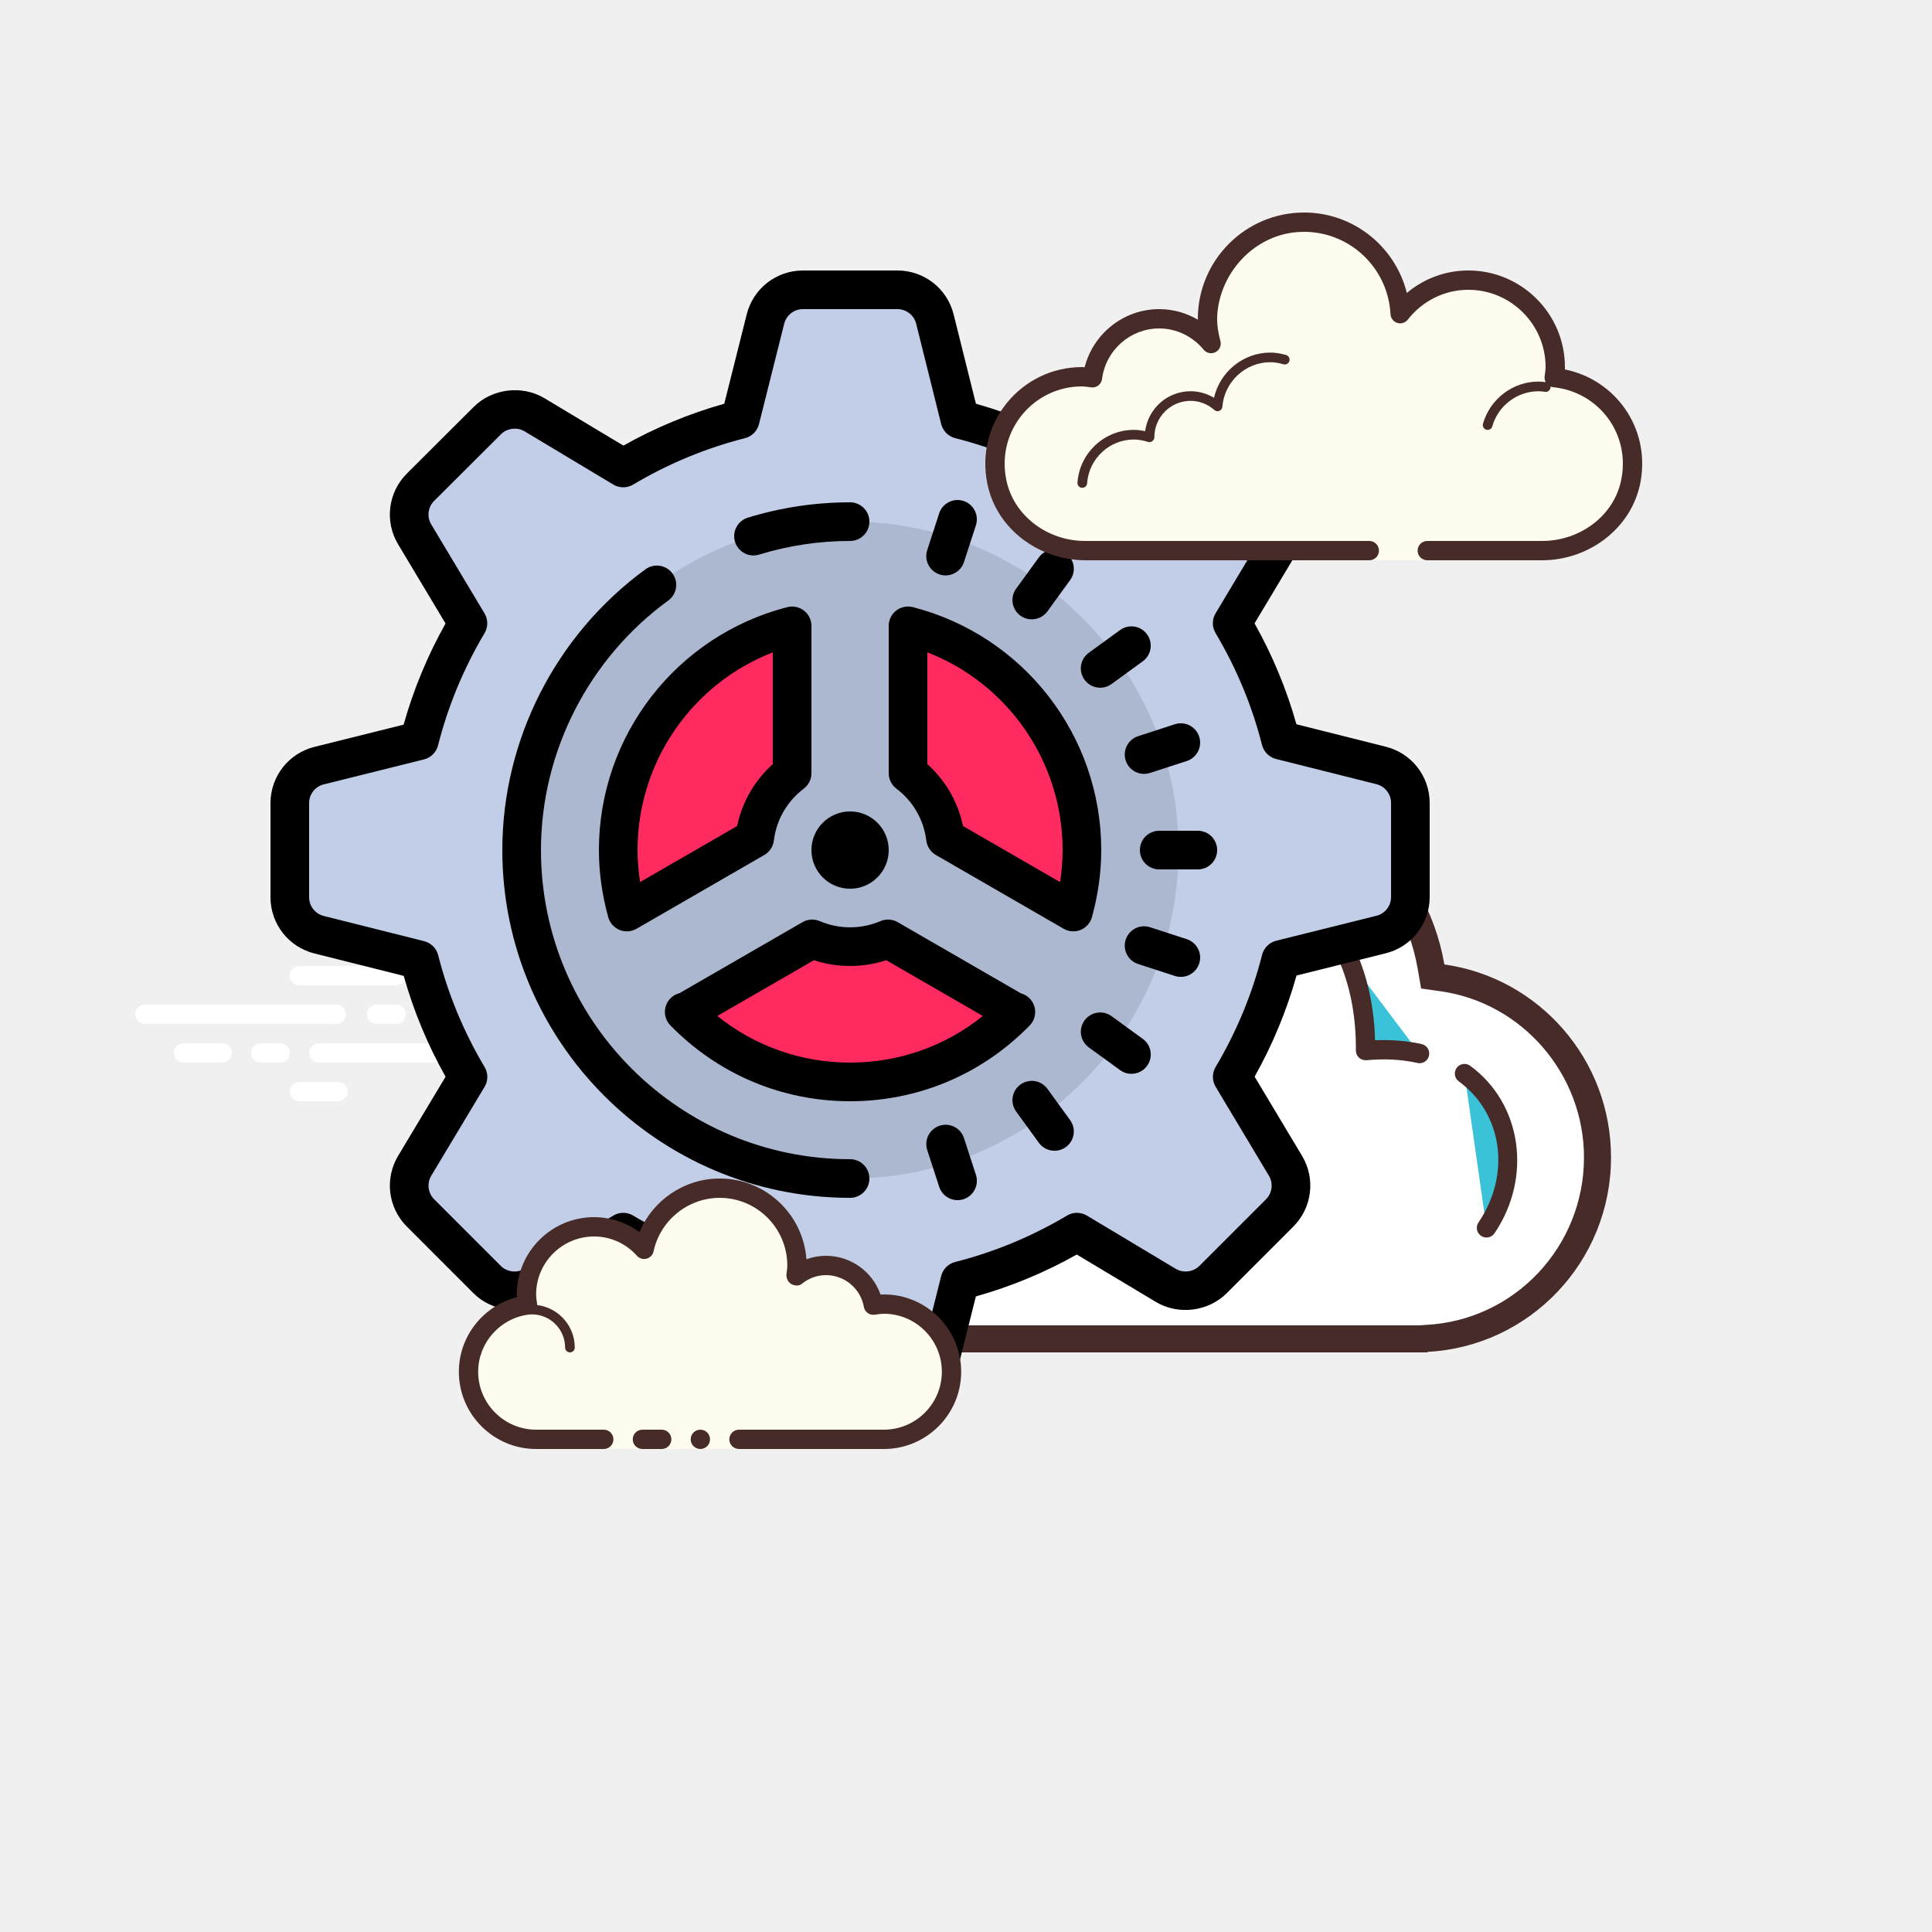
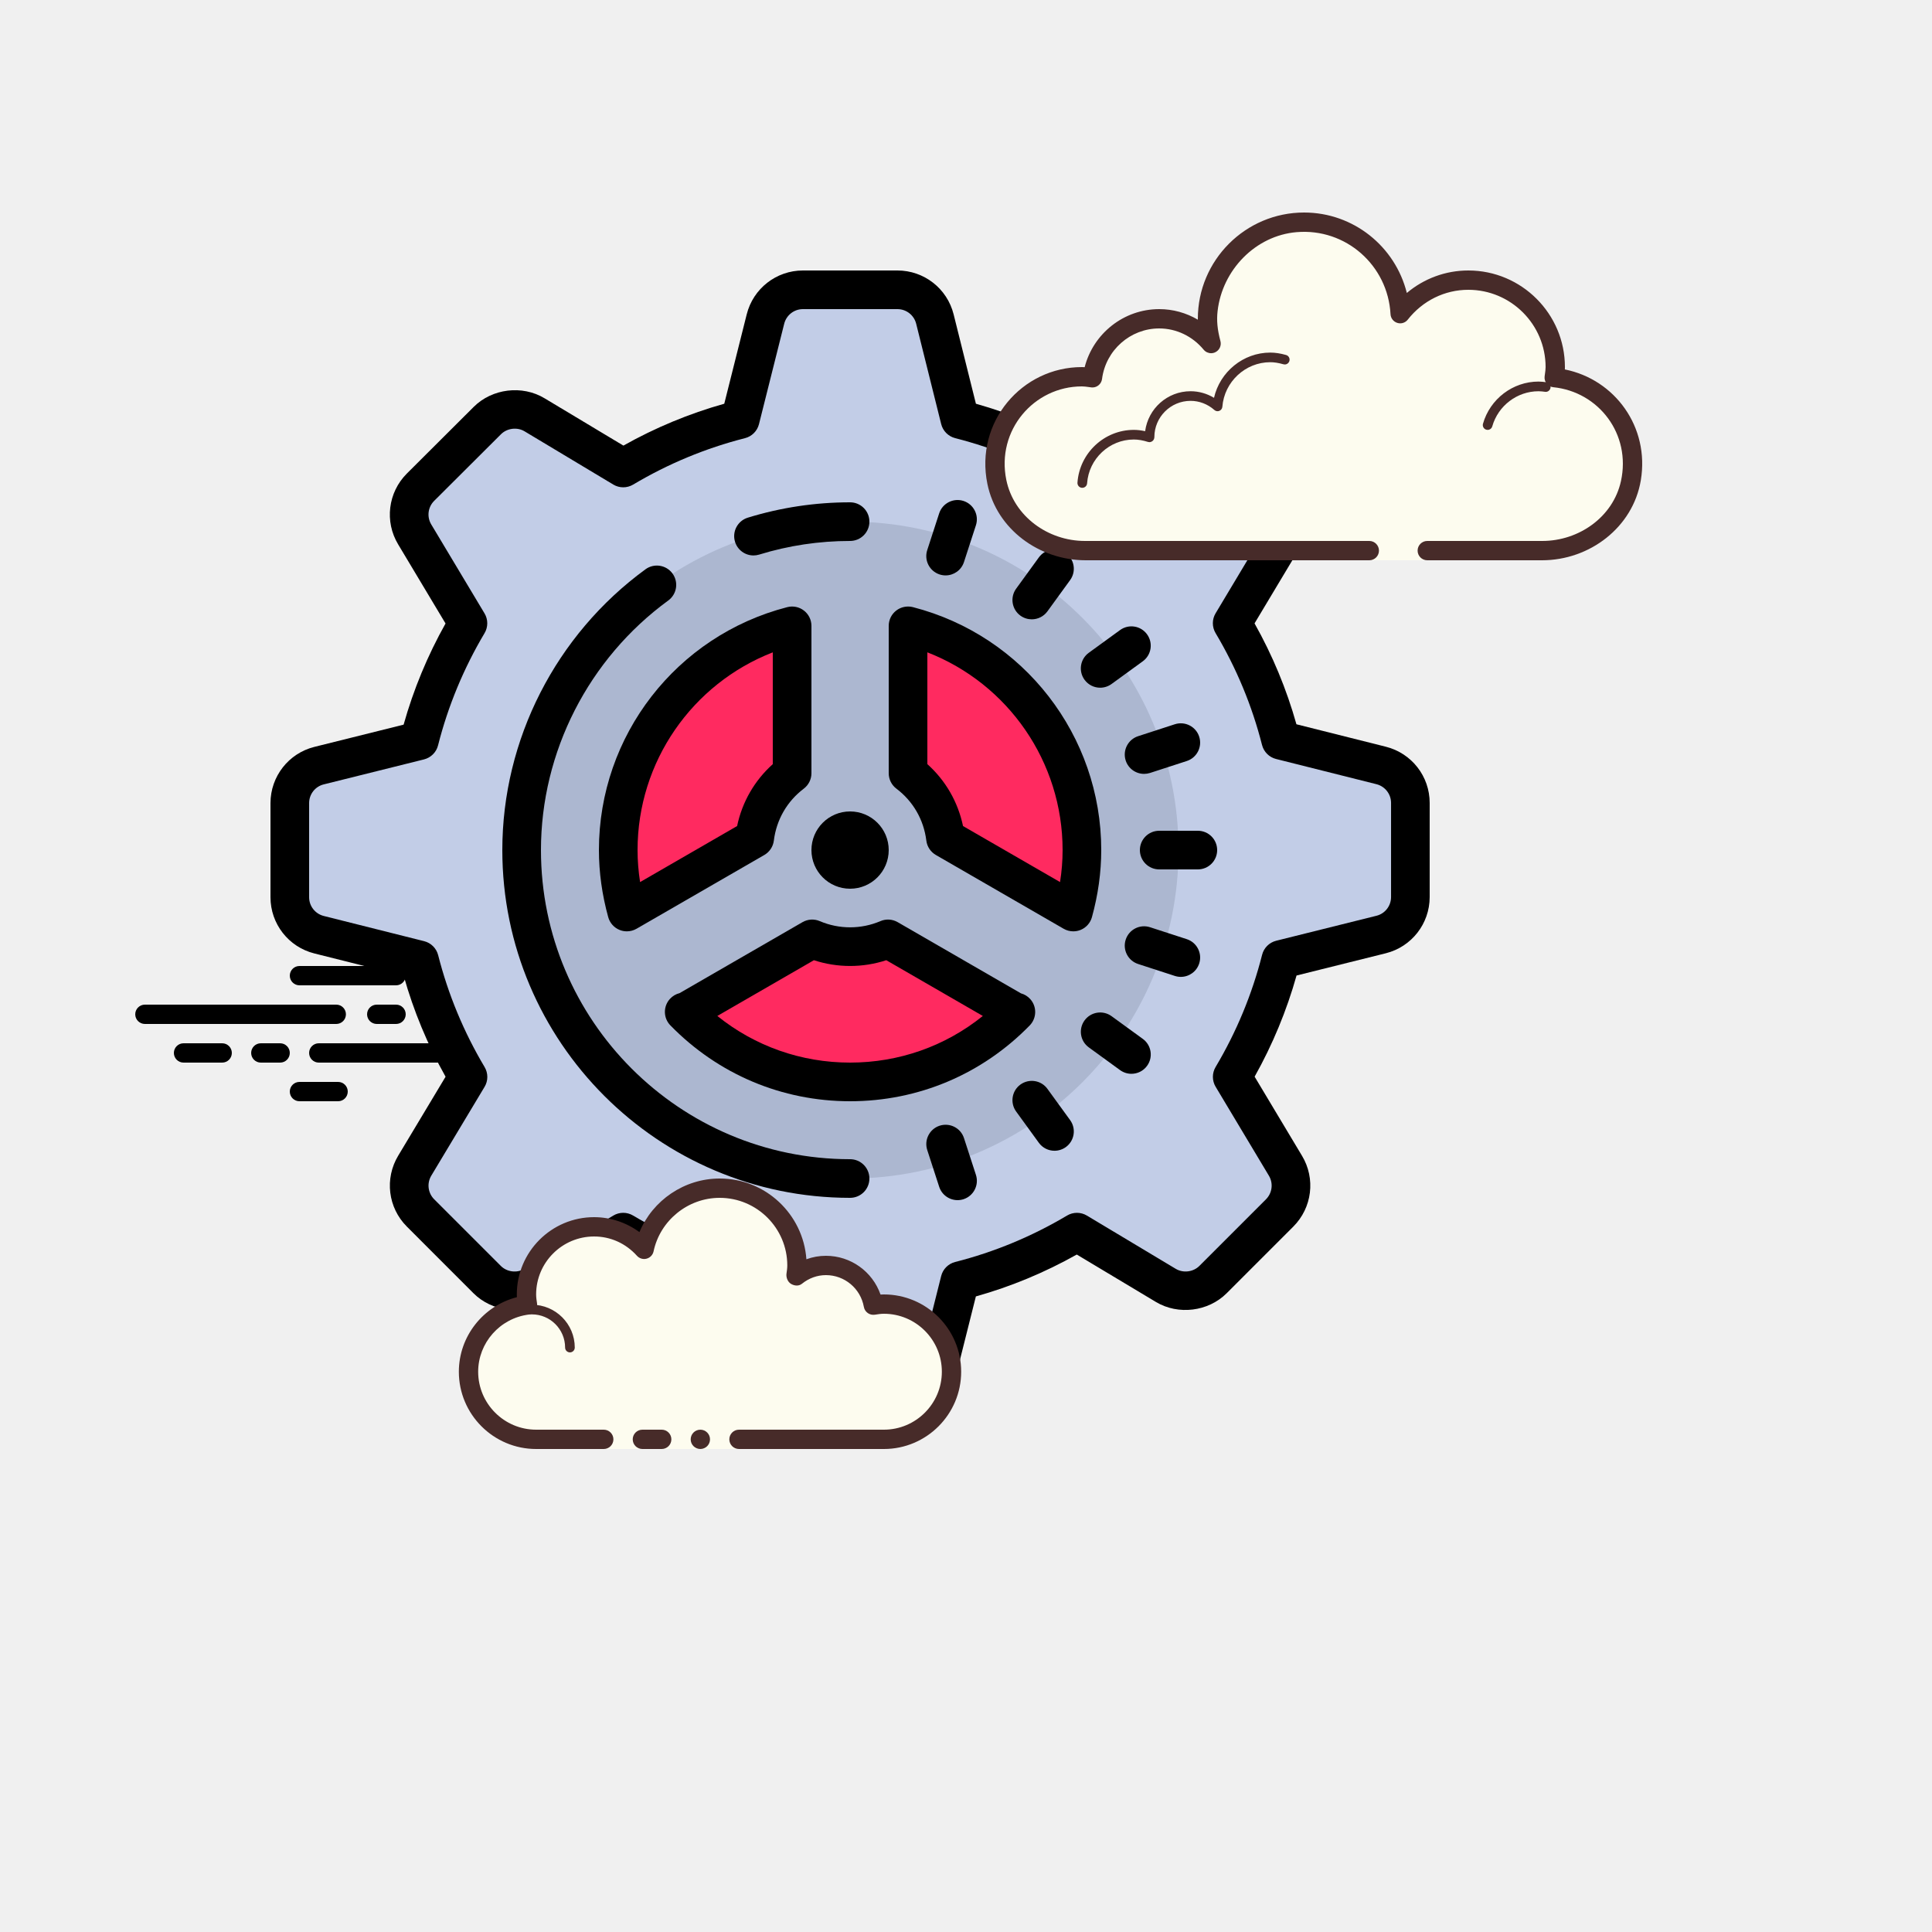
<svg xmlns="http://www.w3.org/2000/svg" version="1.1" id="Layer_1" x="0px" y="0px" viewBox="0 0 100 100" style="enable-background:new 0 0 100 100;" xml:space="preserve" width="100px" height="100px">
  <g>
    <g>
-       <path style="fill:#FFFFFF;" d="M17.405,53H7.5C7.224,53,7,52.776,7,52.5S7.224,52,7.5,52h9.905c0.276,0,0.5,0.224,0.5,0.5    S17.682,53,17.405,53z" />
+       <path style="fill:#000000;" d="M17.405,53H7.5C7.224,53,7,52.776,7,52.5S7.224,52,7.5,52h9.905c0.276,0,0.5,0.224,0.5,0.5    S17.682,53,17.405,53z" />
    </g>
    <g>
-       <path style="fill:#FFFFFF;" d="M20.5,53h-1c-0.276,0-0.5-0.224-0.5-0.5s0.224-0.5,0.5-0.5h1c0.276,0,0.5,0.224,0.5,0.5    S20.777,53,20.5,53z" />
+       <path style="fill:#000000;" d="M20.5,53h-1c-0.276,0-0.5-0.224-0.5-0.5s0.224-0.5,0.5-0.5h1c0.276,0,0.5,0.224,0.5,0.5    S20.777,53,20.5,53z" />
    </g>
    <g>
-       <path style="fill:#FFFFFF;" d="M25.491,55H16.5c-0.276,0-0.5-0.224-0.5-0.5s0.224-0.5,0.5-0.5h8.991c0.276,0,0.5,0.224,0.5,0.5    S25.767,55,25.491,55z" />
+       <path style="fill:#000000;" d="M25.491,55H16.5c-0.276,0-0.5-0.224-0.5-0.5s0.224-0.5,0.5-0.5h8.991c0.276,0,0.5,0.224,0.5,0.5    S25.767,55,25.491,55z" />
    </g>
    <g>
-       <path style="fill:#FFFFFF;" d="M14.5,55h-1c-0.276,0-0.5-0.224-0.5-0.5s0.224-0.5,0.5-0.5h1c0.276,0,0.5,0.224,0.5,0.5    S14.777,55,14.5,55z" />
+       <path style="fill:#000000;" d="M14.5,55h-1c-0.276,0-0.5-0.224-0.5-0.5s0.224-0.5,0.5-0.5h1c0.276,0,0.5,0.224,0.5,0.5    S14.777,55,14.5,55z" />
    </g>
    <g>
-       <path style="fill:#FFFFFF;" d="M11.5,55h-2C9.224,55,9,54.776,9,54.5S9.224,54,9.5,54h2c0.276,0,0.5,0.224,0.5,0.5    S11.777,55,11.5,55z" />
+       <path style="fill:#000000;" d="M11.5,55h-2C9.224,55,9,54.776,9,54.5S9.224,54,9.5,54h2c0.276,0,0.5,0.224,0.5,0.5    S11.777,55,11.5,55z" />
    </g>
    <g>
-       <path style="fill:#FFFFFF;" d="M17.5,57h-2c-0.276,0-0.5-0.224-0.5-0.5s0.224-0.5,0.5-0.5h2c0.276,0,0.5,0.224,0.5,0.5    S17.776,57,17.5,57z" />
+       <path style="fill:#000000;" d="M17.5,57h-2c-0.276,0-0.5-0.224-0.5-0.5s0.224-0.5,0.5-0.5h2c0.276,0,0.5,0.224,0.5,0.5    S17.776,57,17.5,57z" />
    </g>
    <g>
-       <path style="fill:#FFFFFF;" d="M20.5,48c-0.177,0-0.823,0-1,0c-0.276,0-0.5,0.224-0.5,0.5c0,0.276,0.224,0.5,0.5,0.5    c0.177,0,0.823,0,1,0c0.276,0,0.5-0.224,0.5-0.5C21,48.224,20.776,48,20.5,48z" />
+       <path style="fill:#000000;" d="M20.5,48c-0.177,0-0.823,0-1,0c-0.276,0-0.5,0.224-0.5,0.5c0,0.276,0.224,0.5,0.5,0.5    c0.177,0,0.823,0,1,0c0.276,0,0.5-0.224,0.5-0.5C21,48.224,20.776,48,20.5,48z" />
    </g>
    <g>
-       <path style="fill:#FFFFFF;" d="M20.5,50c-0.177,0-4.823,0-5,0c-0.276,0-0.5,0.224-0.5,0.5c0,0.276,0.224,0.5,0.5,0.5    c0.177,0,4.823,0,5,0c0.276,0,0.5-0.224,0.5-0.5C21,50.224,20.776,50,20.5,50z" />
+       <path style="fill:#000000;" d="M20.5,50c-0.177,0-4.823,0-5,0c-0.276,0-0.5,0.224-0.5,0.5c0,0.276,0.224,0.5,0.5,0.5    c0.177,0,4.823,0,5,0c0.276,0,0.5-0.224,0.5-0.5C21,50.224,20.776,50,20.5,50z" />
    </g>
    <g>
-       <path style="fill:#FFFFFF;" d="M25.5,52c-0.177,0-2.823,0-3,0c-0.276,0-0.5,0.224-0.5,0.5c0,0.276,0.224,0.5,0.5,0.5    c0.177,0,2.823,0,3,0c0.276,0,0.5-0.224,0.5-0.5C26,52.224,25.776,52,25.5,52z" />
-     </g>
-   </g>
-   <g transform="translate(2, 0)">
-     <g>
-       <g>
-         <path style="fill:#FFFFFF;" d="M40.24,69.3c-4.268,0-7.739-3.499-7.739-7.801c0-4.301,3.472-7.8,7.739-7.8l0.147,0.007h0.588     l0.102-0.579c0.701-3.979,4.12-6.866,8.131-6.866c0.67,0,1.363,0.092,2.061,0.272l0.504,0.131l0.271-0.445     c2.004-3.301,5.479-5.271,9.298-5.271c5.308,0,9.821,3.823,10.732,9.092l0.087,0.503l0.505,0.071     c4.573,0.645,8.021,4.639,8.021,9.291c0,4.993-3.879,9.108-8.832,9.368L71.352,69.3H40.24z" />
-       </g>
-       <g>
-         <path style="fill:#472B29;" d="M61.341,41.648c4.966,0,9.189,3.58,10.042,8.512l0.174,1.005l1.01,0.143     c4.23,0.597,7.42,4.293,7.42,8.599c0,4.62-3.588,8.428-8.169,8.669L71.476,68.6H40.241c-3.882,0-7.04-3.186-7.04-7.101     s3.158-7.101,7.015-7.101c0.053,0.004,0.105,0.007,0.159,0.007l1.186,0.012l0.206-1.168c0.642-3.644,3.772-6.289,7.442-6.289     c0.611,0,1.245,0.084,1.884,0.25l1.008,0.261l0.54-0.89C54.517,43.493,57.769,41.648,61.341,41.648 M61.341,40.248     c-4.195,0-7.858,2.25-9.897,5.607c-0.716-0.186-1.462-0.294-2.236-0.294c-4.414,0-8.075,3.215-8.821,7.445     c-0.049,0-0.097-0.007-0.147-0.007c-4.661,0-8.44,3.806-8.44,8.5s3.779,8.5,8.44,8.5h31.651v-0.027     c5.289-0.278,9.495-4.672,9.495-10.067c0-5.096-3.753-9.298-8.625-9.985C71.812,44.428,67.067,40.248,61.341,40.248     L61.341,40.248z" />
-       </g>
-     </g>
-     <g>
-       <path style="fill:#39C2D8;" d="M73.801,55.567c2.485,1.817,2.964,5.29,1.139,7.987" />
-       <path style="fill:#472B29;" d="M74.94,64.054c-0.097,0-0.194-0.027-0.28-0.086c-0.229-0.155-0.288-0.466-0.134-0.694    c1.692-2.5,1.254-5.64-1.02-7.303c-0.223-0.163-0.271-0.476-0.108-0.698c0.163-0.224,0.478-0.271,0.698-0.108    c2.673,1.954,3.226,5.763,1.258,8.67C75.258,63.977,75.101,64.054,74.94,64.054z" />
-     </g>
-     <g>
-       <path style="fill:#39C2D8;" d="M67.847,49.717c0.539,1.313,0.846,2.875,0.833,4.663c1.037-0.098,1.971-0.037,2.797,0.152" />
-       <path style="fill:#472B29;" d="M71.478,55.032c-0.036,0-0.074-0.004-0.111-0.013c-0.804-0.183-1.691-0.229-2.639-0.142    c-0.142,0.007-0.28-0.035-0.385-0.13s-0.163-0.23-0.162-0.372c0.012-1.65-0.256-3.154-0.796-4.47    c-0.104-0.255,0.018-0.547,0.273-0.652c0.253-0.103,0.547,0.019,0.652,0.273c0.53,1.292,0.82,2.742,0.864,4.317    c0.854-0.034,1.663,0.029,2.414,0.2c0.27,0.062,0.438,0.329,0.376,0.599C71.912,54.875,71.706,55.032,71.478,55.032z" />
-     </g>
-     <g>
-       <path style="fill:#FFC2D8;" d="M63.931,45.464c1.15,0.521,2.185,1.379,2.994,2.545" />
-       <path style="fill:#472B29;" d="M66.925,48.51c-0.158,0-0.314-0.075-0.411-0.216c-0.732-1.058-1.697-1.88-2.789-2.375    c-0.251-0.114-0.362-0.41-0.248-0.662c0.113-0.251,0.412-0.359,0.662-0.248c1.256,0.57,2.362,1.509,3.197,2.717    c0.157,0.227,0.101,0.538-0.127,0.695C67.122,48.481,67.023,48.51,66.925,48.51z" />
-     </g>
-     <g>
-       <path style="fill:#39C2D8;" d="M56.78,46.446c1.658-1.269,3.525-1.747,5.281-1.517" />
-       <path style="fill:#472B29;" d="M56.779,46.946c-0.15,0-0.299-0.067-0.397-0.196c-0.167-0.219-0.126-0.533,0.094-0.701    c1.695-1.296,3.702-1.863,5.65-1.615c0.273,0.036,0.466,0.287,0.431,0.562c-0.036,0.273-0.296,0.463-0.562,0.431    c-1.683-0.219-3.428,0.282-4.912,1.418C56.992,46.913,56.886,46.946,56.779,46.946z" />
-     </g>
-     <g>
-       <path style="fill:#39C2D8;" d="M37.217,59.315c0.697-1.138,1.953-1.898,3.385-1.898" />
-       <path style="fill:#472B29;" d="M37.217,59.815c-0.09,0-0.18-0.023-0.261-0.073c-0.236-0.145-0.31-0.452-0.166-0.688    c0.82-1.339,2.244-2.138,3.812-2.138c0.276,0,0.5,0.224,0.5,0.5s-0.224,0.5-0.5,0.5c-1.216,0-2.322,0.62-2.958,1.659    C37.549,59.73,37.385,59.815,37.217,59.815z" />
-     </g>
-     <g>
-       <path style="fill:#39C2D8;" d="M40.602,65.351c-2.191,0-3.967-1.776-3.967-3.967" />
-       <path style="fill:#472B29;" d="M40.602,65.852c-2.463,0-4.467-2.004-4.467-4.467c0-0.276,0.224-0.5,0.5-0.5s0.5,0.224,0.5,0.5    c0,1.911,1.556,3.467,3.467,3.467c0.276,0,0.5,0.224,0.5,0.5S40.878,65.852,40.602,65.852z" />
+       <path style="fill:#000000;" d="M25.5,52c-0.177,0-2.823,0-3,0c-0.276,0-0.5,0.224-0.5,0.5c0,0.276,0.224,0.5,0.5,0.5    c0.177,0,2.823,0,3,0c0.276,0,0.5-0.224,0.5-0.5C26,52.224,25.776,52,25.5,52z" />
    </g>
  </g>
  <g transform="translate(12, 12)">
    <path style="fill:#C2CDE7;" d="M61,29.56v4.88c0,0.91-0.63,1.71-1.51,1.93l-5.19,1.29c-0.55,2.17-1.41,4.21-2.52,6.08l2.75,4.6  c0.48,0.79,0.36,1.79-0.3,2.44l-3.45,3.45c-0.37,0.38-0.88,0.59-1.41,0.59c-0.36,0-0.72-0.1-1.03-0.29l-4.6-2.75  c-1.86,1.11-3.9,1.96-6.06,2.51l-1.3,5.2C36.16,60.38,35.36,61,34.44,61h-4.89c-0.92,0-1.72-0.62-1.94-1.51l-1.21-4.86l-0.09-0.34  c-2.15-0.55-4.19-1.4-6.05-2.51l-4.6,2.75c-0.31,0.19-0.67,0.29-1.03,0.29c-0.53,0-1.04-0.21-1.41-0.59l-2.72-2.72l-0.73-0.73  c-0.66-0.65-0.78-1.65-0.3-2.45l2.69-4.49l0.06-0.1c-0.5-0.83-0.94-1.7-1.32-2.6c-0.49-1.11-0.89-2.27-1.19-3.46L9.39,37.6  l-4.88-1.22C3.62,36.16,3,35.36,3,34.44v-4.88c0-0.91,0.63-1.71,1.51-1.93l5.19-1.29c0.55-2.17,1.41-4.21,2.52-6.08l-2.75-4.6  c-0.48-0.79-0.36-1.79,0.3-2.44l3.46-3.45c0.37-0.38,0.88-0.59,1.41-0.59c0.36,0,0.72,0.1,1.03,0.29l4.59,2.75  c1.86-1.11,3.9-1.96,6.06-2.51l1.3-5.2C27.84,3.62,28.64,3,29.56,3h4.89c0.92,0,1.72,0.62,1.94,1.51l1.21,4.85l0.09,0.35  c1.18,0.3,2.33,0.69,3.43,1.18c0.91,0.38,1.78,0.83,2.62,1.33l0.1-0.06l4.5-2.69c0.31-0.19,0.67-0.29,1.03-0.29  c0.53,0,1.04,0.21,1.41,0.59l0.73,0.72l2.72,2.72c0.66,0.65,0.78,1.65,0.3,2.45l-2.75,4.6c1.11,1.86,1.96,3.9,2.51,6.06l0.31,0.08  l4.89,1.22C60.38,27.84,61,28.64,61,29.56z" />
    <circle style="fill:#ACB7D0;" cx="32" cy="32" r="17" />
    <path style="fill:#FF2A60;" d="M35,28.023c1.052,0.795,1.768,1.99,1.938,3.364l6.615,3.819v0C43.837,34.184,44,33.112,44,32  c0-5.59-3.827-10.273-9-11.607V28.023z" />
    <path style="fill:#FF2A60;" d="M40.549,40.4l-6.585-3.802C33.36,36.856,32.697,37,32,37s-1.36-0.144-1.963-0.402L23.451,40.4  c-0.009-0.01-0.026-0.015-0.036-0.024C25.594,42.609,28.633,44,32,44c3.365,0,6.402-1.389,8.581-3.62  C40.572,40.387,40.556,40.392,40.549,40.4z" />
    <path style="fill:#FF2A60;" d="M20.446,35.206l6.615-3.819c0.17-1.375,0.886-2.569,1.938-3.364v-7.629C23.827,21.727,20,26.41,20,32  C20,33.112,20.163,34.184,20.446,35.206C20.446,35.206,20.446,35.206,20.446,35.206z" />
    <path style="fill:#000000;" d="M34.44,62h-4.89c-1.378,0-2.574-0.933-2.909-2.269l-1.154-4.628c-1.813-0.51-3.565-1.237-5.221-2.168  L16.17,55.39c-1.159,0.692-2.711,0.497-3.66-0.449L9.06,51.489c-0.978-0.977-1.162-2.486-0.449-3.671l2.452-4.087  c-0.93-1.654-1.657-3.405-2.167-5.22L4.27,37.35C2.934,37.015,2,35.818,2,34.44v-4.877c0.004-1.376,0.937-2.569,2.268-2.903  l4.623-1.152c0.511-1.821,1.239-3.578,2.17-5.236l-2.452-4.094c-0.712-1.181-0.527-2.689,0.45-3.667l3.461-3.451  c0.951-0.949,2.507-1.141,3.659-0.449l4.088,2.453c1.654-0.93,3.405-1.657,5.221-2.167l1.162-4.626C26.985,2.934,28.182,2,29.56,2  h4.89c1.378,0,2.574,0.933,2.909,2.269l1.154,4.628c1.815,0.511,3.566,1.238,5.22,2.167L47.83,8.61  c1.157-0.692,2.71-0.497,3.66,0.45l3.449,3.438c0.979,0.978,1.163,2.488,0.449,3.673l-2.453,4.095  c0.93,1.654,1.657,3.405,2.168,5.222l4.626,1.162C61.066,26.985,62,28.182,62,29.56v4.877c-0.004,1.376-0.937,2.569-2.268,2.903  l-4.623,1.152c-0.512,1.821-1.24,3.578-2.17,5.236l2.452,4.094c0.712,1.181,0.527,2.69-0.451,3.668l-3.449,3.449  c-0.952,0.95-2.504,1.143-3.66,0.451l-4.097-2.455c-1.657,0.931-3.408,1.658-5.223,2.168l-1.162,4.626  C37.015,61.066,35.818,62,34.44,62z M20.257,50.775c0.177,0,0.354,0.047,0.511,0.141c1.816,1.081,3.765,1.89,5.792,2.405  c0.357,0.09,0.635,0.369,0.724,0.727l1.296,5.198C28.692,59.689,29.09,60,29.55,60h4.89c0.459,0,0.858-0.312,0.97-0.757l1.305-5.196  c0.089-0.357,0.367-0.636,0.724-0.727c2.027-0.515,3.977-1.323,5.793-2.404c0.315-0.188,0.71-0.187,1.025,0.002l4.601,2.757  c0.385,0.23,0.903,0.165,1.22-0.15l3.448-3.448c0.326-0.326,0.389-0.83,0.151-1.224l-2.756-4.602  c-0.189-0.315-0.189-0.709-0.001-1.024c1.081-1.817,1.89-3.771,2.407-5.809c0.09-0.356,0.37-0.635,0.728-0.725l5.193-1.294  c0.441-0.11,0.752-0.508,0.753-0.966V29.56c0-0.459-0.311-0.857-0.756-0.97c0,0,0,0,0,0l-5.196-1.305  c-0.356-0.089-0.635-0.367-0.726-0.724c-0.516-2.03-1.325-3.979-2.405-5.792c-0.188-0.316-0.188-0.71,0.001-1.025l2.756-4.602  c0.24-0.398,0.178-0.902-0.148-1.229l-3.448-3.438c-0.317-0.315-0.833-0.384-1.222-0.15l-4.6,2.755  c-0.315,0.188-0.708,0.19-1.025,0.002c-1.814-1.079-3.764-1.888-5.792-2.404c-0.356-0.091-0.635-0.37-0.724-0.727l-1.296-5.198  C35.308,4.311,34.91,4,34.45,4h-4.89c-0.459,0-0.858,0.312-0.97,0.757l-1.305,5.196c-0.089,0.356-0.367,0.636-0.724,0.726  c-2.029,0.516-3.978,1.324-5.791,2.404c-0.317,0.188-0.71,0.187-1.026-0.002l-4.593-2.756c-0.383-0.23-0.902-0.165-1.219,0.15  l-3.46,3.45c-0.325,0.325-0.387,0.828-0.149,1.222l2.756,4.602c0.189,0.315,0.189,0.709,0.001,1.024  c-1.081,1.818-1.891,3.772-2.407,5.809c-0.09,0.356-0.37,0.635-0.728,0.725l-5.193,1.294C4.312,28.711,4.001,29.108,4,29.566v4.874  c0,0.459,0.311,0.857,0.756,0.97l5.197,1.305c0.356,0.089,0.635,0.367,0.726,0.724c0.516,2.028,1.324,3.977,2.404,5.791  c0.188,0.316,0.188,0.711-0.002,1.026l-2.756,4.594c-0.239,0.396-0.177,0.899,0.149,1.226l3.451,3.45  c0.314,0.313,0.83,0.381,1.219,0.148l4.6-2.756C19.901,50.823,20.08,50.775,20.257,50.775z" />
    <path style="fill:#000000;" d="M50,33h-2c-0.552,0-1-0.447-1-1s0.448-1,1-1h2c0.552,0,1,0.447,1,1S50.552,33,50,33z" />
    <path style="fill:#000000;" d="M49.119,38.563c-0.102,0-0.207-0.016-0.309-0.049l-1.902-0.618c-0.525-0.171-0.813-0.735-0.642-1.26  c0.17-0.525,0.734-0.813,1.26-0.643l1.902,0.618c0.525,0.171,0.813,0.735,0.642,1.26C49.933,38.294,49.541,38.563,49.119,38.563z" />
    <path style="fill:#000000;" d="M46.562,43.58c-0.204,0-0.409-0.063-0.587-0.191l-1.618-1.176c-0.447-0.324-0.546-0.949-0.221-1.396  c0.325-0.446,0.949-0.545,1.397-0.221l1.618,1.176c0.447,0.324,0.546,0.949,0.221,1.396C47.176,43.438,46.871,43.58,46.562,43.58z" />
    <path style="fill:#000000;" d="M42.581,47.563c-0.31,0-0.614-0.143-0.81-0.412l-1.175-1.618c-0.325-0.447-0.226-1.072,0.221-1.397  c0.448-0.322,1.073-0.226,1.397,0.222l1.175,1.618c0.325,0.447,0.226,1.072-0.221,1.397C42.99,47.5,42.785,47.563,42.581,47.563z" />
    <path style="fill:#000000;" d="M37.563,50.119c-0.422,0-0.814-0.269-0.951-0.691l-0.618-1.902c-0.17-0.524,0.117-1.089,0.642-1.26  c0.528-0.169,1.09,0.117,1.26,0.643l0.618,1.902c0.17,0.524-0.117,1.089-0.642,1.26C37.769,50.104,37.665,50.119,37.563,50.119z" />
    <path style="fill:#000000;" d="M47.217,28.056c-0.422,0-0.814-0.269-0.951-0.691c-0.17-0.524,0.117-1.089,0.642-1.26l1.902-0.618  c0.526-0.169,1.09,0.117,1.26,0.643c0.17,0.524-0.117,1.089-0.642,1.26l-1.902,0.618C47.423,28.04,47.319,28.056,47.217,28.056z" />
    <path style="fill:#000000;" d="M44.945,23.596c-0.31,0-0.614-0.143-0.81-0.412c-0.325-0.447-0.226-1.072,0.221-1.396l1.618-1.176  c0.448-0.325,1.073-0.227,1.397,0.221c0.325,0.447,0.226,1.072-0.221,1.396l-1.618,1.176C45.354,23.533,45.149,23.596,44.945,23.596  z" />
    <path style="fill:#000000;" d="M41.404,20.056c-0.204,0-0.409-0.062-0.587-0.19c-0.447-0.325-0.546-0.95-0.221-1.397l1.175-1.618  c0.325-0.446,0.95-0.547,1.397-0.222c0.447,0.325,0.546,0.95,0.221,1.397l-1.175,1.618C42.018,19.913,41.713,20.056,41.404,20.056z" />
    <path style="fill:#000000;" d="M36.944,17.783c-0.102,0-0.207-0.016-0.309-0.049c-0.525-0.171-0.813-0.735-0.642-1.26l0.618-1.902  c0.17-0.525,0.735-0.812,1.26-0.643c0.525,0.171,0.813,0.735,0.642,1.26l-0.618,1.902C37.758,17.515,37.366,17.783,36.944,17.783z" />
    <path style="fill:#000000;" d="M32,50c-9.925,0-18-8.075-18-18c0-5.715,2.771-11.147,7.411-14.534  c0.446-0.326,1.072-0.227,1.397,0.218c0.326,0.446,0.228,1.072-0.218,1.397C18.463,22.093,16,26.922,16,32c0,8.822,7.178,16,16,16  c0.552,0,1,0.447,1,1S32.552,50,32,50z" />
    <path style="fill:#000000;" d="M27,16.75c-0.427,0-0.823-0.276-0.955-0.706c-0.163-0.527,0.134-1.087,0.662-1.25  C28.419,14.268,30.2,14,32,14c0.552,0,1,0.447,1,1s-0.448,1-1,1c-1.6,0-3.184,0.237-4.706,0.706  C27.196,16.736,27.097,16.75,27,16.75z" />
    <path style="fill:#000000;" d="M43.554,36.206c-0.173,0-0.346-0.045-0.5-0.134l-6.615-3.819c-0.271-0.157-0.454-0.432-0.492-0.743  c-0.134-1.081-0.685-2.036-1.549-2.689C34.147,28.632,34,28.336,34,28.022v-7.629c0-0.31,0.143-0.601,0.388-0.79  c0.244-0.19,0.565-0.254,0.862-0.179C40.991,20.905,45,26.076,45,32c0,1.149-0.163,2.318-0.482,3.474  c-0.083,0.298-0.299,0.541-0.585,0.658C43.811,36.182,43.682,36.206,43.554,36.206z M37.846,30.756l5.022,2.9  C42.956,33.101,43,32.547,43,32c0-4.569-2.82-8.609-7-10.235v5.787C36.945,28.399,37.585,29.511,37.846,30.756z" />
    <path style="fill:#000000;" d="M32,45c-3.527,0-6.831-1.395-9.301-3.926c-0.371-0.38-0.38-0.982-0.021-1.374  c0.137-0.149,0.311-0.249,0.495-0.295l6.364-3.674c0.273-0.157,0.604-0.178,0.893-0.054c0.999,0.428,2.142,0.428,3.141,0  c0.289-0.124,0.619-0.104,0.893,0.054l6.379,3.684c0.181,0.049,0.35,0.149,0.484,0.299c0.351,0.392,0.337,0.988-0.03,1.364  C38.828,43.607,35.526,45,32,45z M25.129,40.586C27.074,42.151,29.469,43,32,43c2.532,0,4.927-0.849,6.871-2.414L33.873,37.7  c-1.207,0.398-2.538,0.398-3.745,0L25.129,40.586z M23.415,40.376h0.01H23.415z" />
    <path style="fill:#000000;" d="M20.446,36.206c-0.128,0-0.257-0.024-0.379-0.074c-0.286-0.117-0.502-0.36-0.585-0.658  C19.163,34.318,19,33.149,19,32c0-5.924,4.009-11.095,9.75-12.575c0.297-0.076,0.618-0.012,0.862,0.179  c0.245,0.189,0.388,0.48,0.388,0.79v7.629c0,0.313-0.147,0.609-0.397,0.798c-0.864,0.653-1.415,1.608-1.549,2.689  c-0.039,0.312-0.221,0.586-0.492,0.743l-6.615,3.819C20.792,36.161,20.62,36.206,20.446,36.206z M28,21.765  c-4.18,1.626-7,5.666-7,10.235c0,0.547,0.044,1.101,0.131,1.656l5.022-2.9c0.261-1.245,0.901-2.356,1.846-3.204V21.765z" />
    <circle style="fill:#000000;" cx="32" cy="32" r="2" />
    <animateTransform attributeName="transform" attributeType="XML" type="rotate" from="0 32 32" to="360 32 32" dur="60s" repeatCount="indefinite" additive="sum" />
  </g>
  <g transform="translate(-5 -15)">
    <g>
      <path style="fill:#FDFCEF;" d="M79,43h5.75c2.485,0.75,4.5-1.265,4.5-3.75c0-2.333-1.782-4.229-4.055-4.455    c0.022-0.181,0.055-0.358,0.055-0.545c0-2.485-2.015-4.5-4.5-4.5c-1.438,0-2.703,0.686-3.527,1.736    c-0.14-2.636-2.302-4.736-4.973-4.736c-2.761,0-5,2.239-5,5c0,0.446,0.077,0.87,0.187,1.282c-0.642-0.777-1.6-1.282-2.687-1.282    c-1.781,0-3.234,1.335-3.455,3.055c-0.181-0.022-0.358-0.055-0.545-0.055c-2.485,0-4.5,2.015-4.5,4.5s2.015,4.5,4.5,3.75h9.5H76v1    h3V43z" />
    </g>
    <g>
      <path style="fill:#472B29;" d="M72.5,26c-3.033,0-5.5,2.467-5.5,5.5c0,0.016,0,0.031,0,0.047C66.398,31.192,65.71,31,65,31    c-1.831,0-3.411,1.261-3.858,3.005C61.095,34.002,61.048,34,61,34c-3.099,0-5.549,2.834-4.893,6.047    C56.587,42.398,58.796,44,61.196,44l14.679,0c0.276,0,0.5-0.224,0.5-0.5s-0.224-0.5-0.5-0.5l-14.718,0    c-1.92,0-3.687-1.282-4.071-3.163C56.561,37.267,58.521,35,61,35c0.117,0,0.23,0.017,0.343,0.032l0.141,0.019    c0.021,0.003,0.041,0.004,0.062,0.004c0.246,0,0.462-0.185,0.495-0.437C62.232,33.125,63.504,32,65,32    c0.885,0,1.723,0.401,2.301,1.1c0.098,0.118,0.241,0.182,0.386,0.182c0.078,0,0.156-0.018,0.228-0.056    c0.209-0.107,0.314-0.346,0.254-0.573c-0.16-0.6-0.202-1.069-0.147-1.549c0.24-2.127,1.959-3.909,4.092-4.088    c2.551-0.215,4.725,1.728,4.859,4.246c0.011,0.208,0.15,0.387,0.349,0.45c0.05,0.016,0.101,0.024,0.152,0.024    c0.15,0,0.296-0.069,0.392-0.192C78.638,30.563,79.779,30,81,30c2.206,0,4,1.794,4,4c0,0.117-0.017,0.23-0.032,0.343l-0.019,0.141    c-0.016,0.134,0.022,0.268,0.106,0.373c0.084,0.105,0.207,0.172,0.34,0.185c2.352,0.234,4.042,2.429,3.504,4.865    C88.491,41.76,86.725,43,84.827,43l-5.952,0c-0.276,0-0.5,0.224-0.5,0.5s0.224,0.5,0.5,0.5l5.938,0    c2.467,0,4.708-1.704,5.115-4.138c0.462-2.763-1.344-5.22-3.931-5.74C85.999,34.082,86,34.041,86,34c0-2.757-2.243-5-5-5    c-1.176,0-2.293,0.416-3.183,1.164C77.219,27.76,75.055,26,72.5,26L72.5,26z" />
    </g>
    <g>
      <path style="fill:#472B29;" d="M70.75,33.25c-1.403,0-2.609,0.999-2.913,2.341c-0.367-0.222-0.786-0.341-1.212-0.341    c-1.202,0-2.198,0.897-2.353,2.068c-0.203-0.045-0.396-0.068-0.585-0.068c-1.529,0-2.811,1.2-2.918,2.732    c-0.009,0.138,0.094,0.257,0.232,0.267c0.006,0,0.012,0,0.018,0c0.13,0,0.24-0.101,0.249-0.232    c0.089-1.271,1.151-2.268,2.419-2.268c0.229,0,0.47,0.042,0.738,0.127c0.022,0.007,0.045,0.01,0.067,0.01    c0.055,0,0.11-0.02,0.156-0.054c0.064-0.047,0.102-0.129,0.102-0.209c0-1.034,0.841-1.875,1.875-1.875    c0.447,0,0.885,0.168,1.231,0.473c0.047,0.041,0.106,0.063,0.165,0.063c0.032,0,0.063-0.006,0.093-0.019    c0.088-0.035,0.148-0.117,0.155-0.212c0.102-1.292,1.191-2.305,2.479-2.305c0.208,0,0.425,0.034,0.682,0.107    c0.023,0.007,0.047,0.01,0.07,0.01c0.109,0,0.207-0.073,0.239-0.182c0.038-0.133-0.039-0.271-0.172-0.309    C71.267,33.29,71.006,33.25,70.75,33.25L70.75,33.25z" />
    </g>
    <g>
      <path style="fill:#472B29;" d="M84.633,34.75c-1.326,0-2.508,0.897-2.874,2.182c-0.038,0.133,0.039,0.271,0.172,0.309    c0.023,0.007,0.046,0.01,0.068,0.01c0.109,0,0.209-0.072,0.24-0.182c0.305-1.071,1.289-1.818,2.393-1.818    c0.117,0,0.23,0.014,0.342,0.029c0.012,0.002,0.023,0.003,0.035,0.003c0.121,0,0.229-0.092,0.246-0.217    c0.019-0.137-0.077-0.263-0.214-0.281C84.908,34.766,84.772,34.75,84.633,34.75L84.633,34.75z" />
    </g>
  </g>
  <g>
    <g>
      <path style="fill:#FDFCEF;" d="M31.25,74.5c0,0-1.567,0-3.5,0s-3.5-1.567-3.5-3.5c0-1.781,1.335-3.234,3.055-3.455    C27.277,67.366,27.25,67.187,27.25,67c0-1.933,1.567-3.5,3.5-3.5c1.032,0,1.95,0.455,2.59,1.165    c0.384-1.808,1.987-3.165,3.91-3.165c2.209,0,4,1.791,4,4c0,0.191-0.03,0.374-0.056,0.558c0.428-0.344,0.965-0.558,1.556-0.558    c1.228,0,2.245,0.887,2.455,2.055c0.179-0.028,0.358-0.055,0.545-0.055c1.933,0,3.5,1.567,3.5,3.5s-1.567,3.5-3.5,3.5    s-7.5,0-7.5,0V75h-7V74.5z" />
    </g>
    <g>
      <path style="fill:#472B29;" d="M29.5,70c0.138,0,0.25-0.112,0.25-0.25c0-1.223-0.995-2.218-2.218-2.218    c-0.034,0.009-0.737-0.001-1.244,0.136c-0.133,0.036-0.212,0.173-0.176,0.306c0.036,0.134,0.173,0.213,0.306,0.176    c0.444-0.12,1.1-0.12,1.113-0.118c0.948,0,1.719,0.771,1.719,1.718C29.25,69.888,29.362,70,29.5,70z" />
    </g>
    <g>
      <circle style="fill:#472B29;" cx="36.25" cy="74.5" r="0.5" />
    </g>
    <g>
      <path style="fill:#472B29;" d="M27.75,75h3.5c0.276,0,0.5-0.224,0.5-0.5s-0.224-0.5-0.5-0.5h-3.5c-1.654,0-3-1.346-3-3    c0-1.496,1.125-2.768,2.618-2.959c0.134-0.018,0.255-0.088,0.336-0.196s0.115-0.244,0.094-0.377    C27.775,67.314,27.75,67.16,27.75,67c0-1.654,1.346-3,3-3c0.85,0,1.638,0.355,2.219,1c0.125,0.139,0.321,0.198,0.5,0.148    c0.182-0.049,0.321-0.195,0.36-0.379C34.17,63.165,35.609,62,37.25,62c1.93,0,3.5,1.57,3.5,3.5c0,0.143-0.021,0.28-0.041,0.418    c-0.029,0.203,0.063,0.438,0.242,0.54c0.179,0.102,0.396,0.118,0.556-0.01C41.872,66.155,42.301,66,42.75,66    c0.966,0,1.792,0.691,1.963,1.644c0.048,0.267,0.296,0.446,0.569,0.405C45.436,68.025,45.59,68,45.75,68c1.654,0,3,1.346,3,3    s-1.346,3-3,3h-7.5c-0.276,0-0.5,0.224-0.5,0.5s0.224,0.5,0.5,0.5h7.5c2.206,0,4-1.794,4-4s-1.794-4-4-4    c-0.059,0-0.116,0.002-0.174,0.006C45.162,65.82,44.039,65,42.75,65c-0.349,0-0.689,0.061-1.011,0.18    C41.574,62.847,39.624,61,37.25,61c-1.831,0-3.466,1.127-4.153,2.774C32.417,63.276,31.595,63,30.75,63c-2.206,0-4,1.794-4,4    c0,0.048,0.001,0.095,0.004,0.142C25.011,67.59,23.75,69.169,23.75,71C23.75,73.206,25.544,75,27.75,75z" />
    </g>
    <g>
      <path style="fill:#472B29;" d="M33.25,74c0.159,0,0.841,0,1,0c0.276,0,0.5,0.224,0.5,0.5c0,0.276-0.224,0.5-0.5,0.5    c-0.159,0-0.841,0-1,0c-0.276,0-0.5-0.224-0.5-0.5C32.75,74.224,32.974,74,33.25,74z" />
    </g>
  </g>
</svg>
